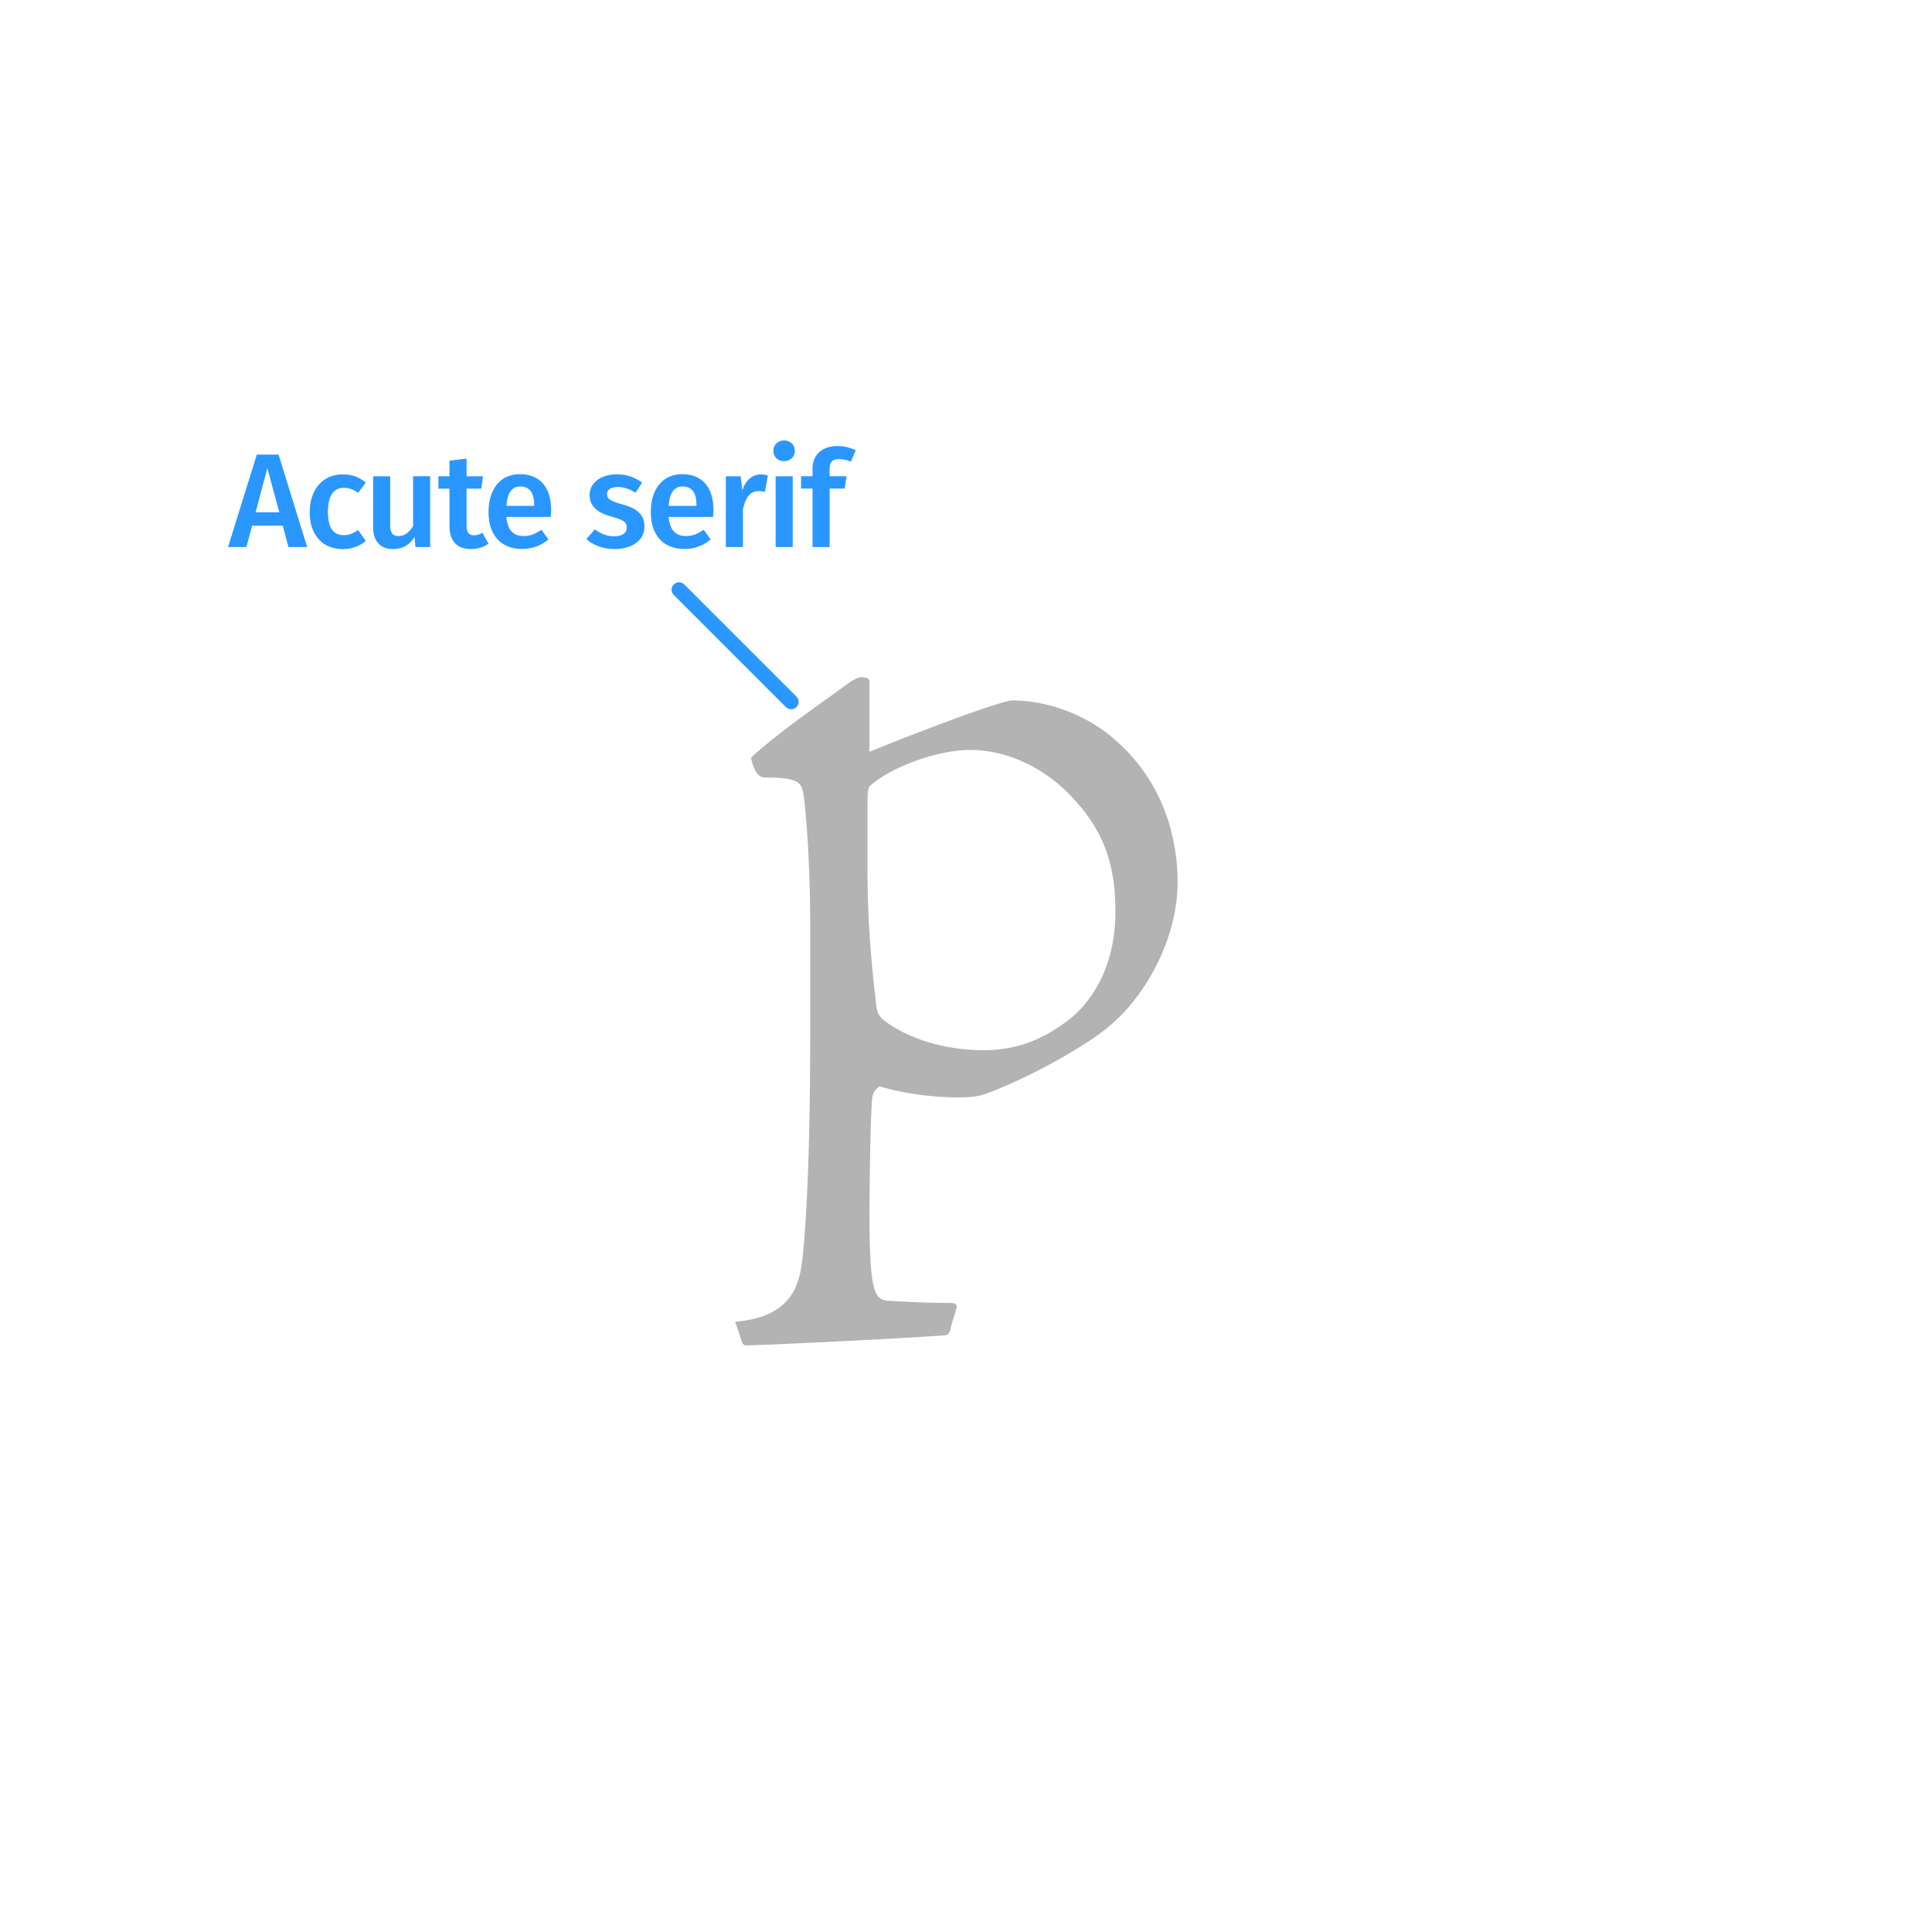
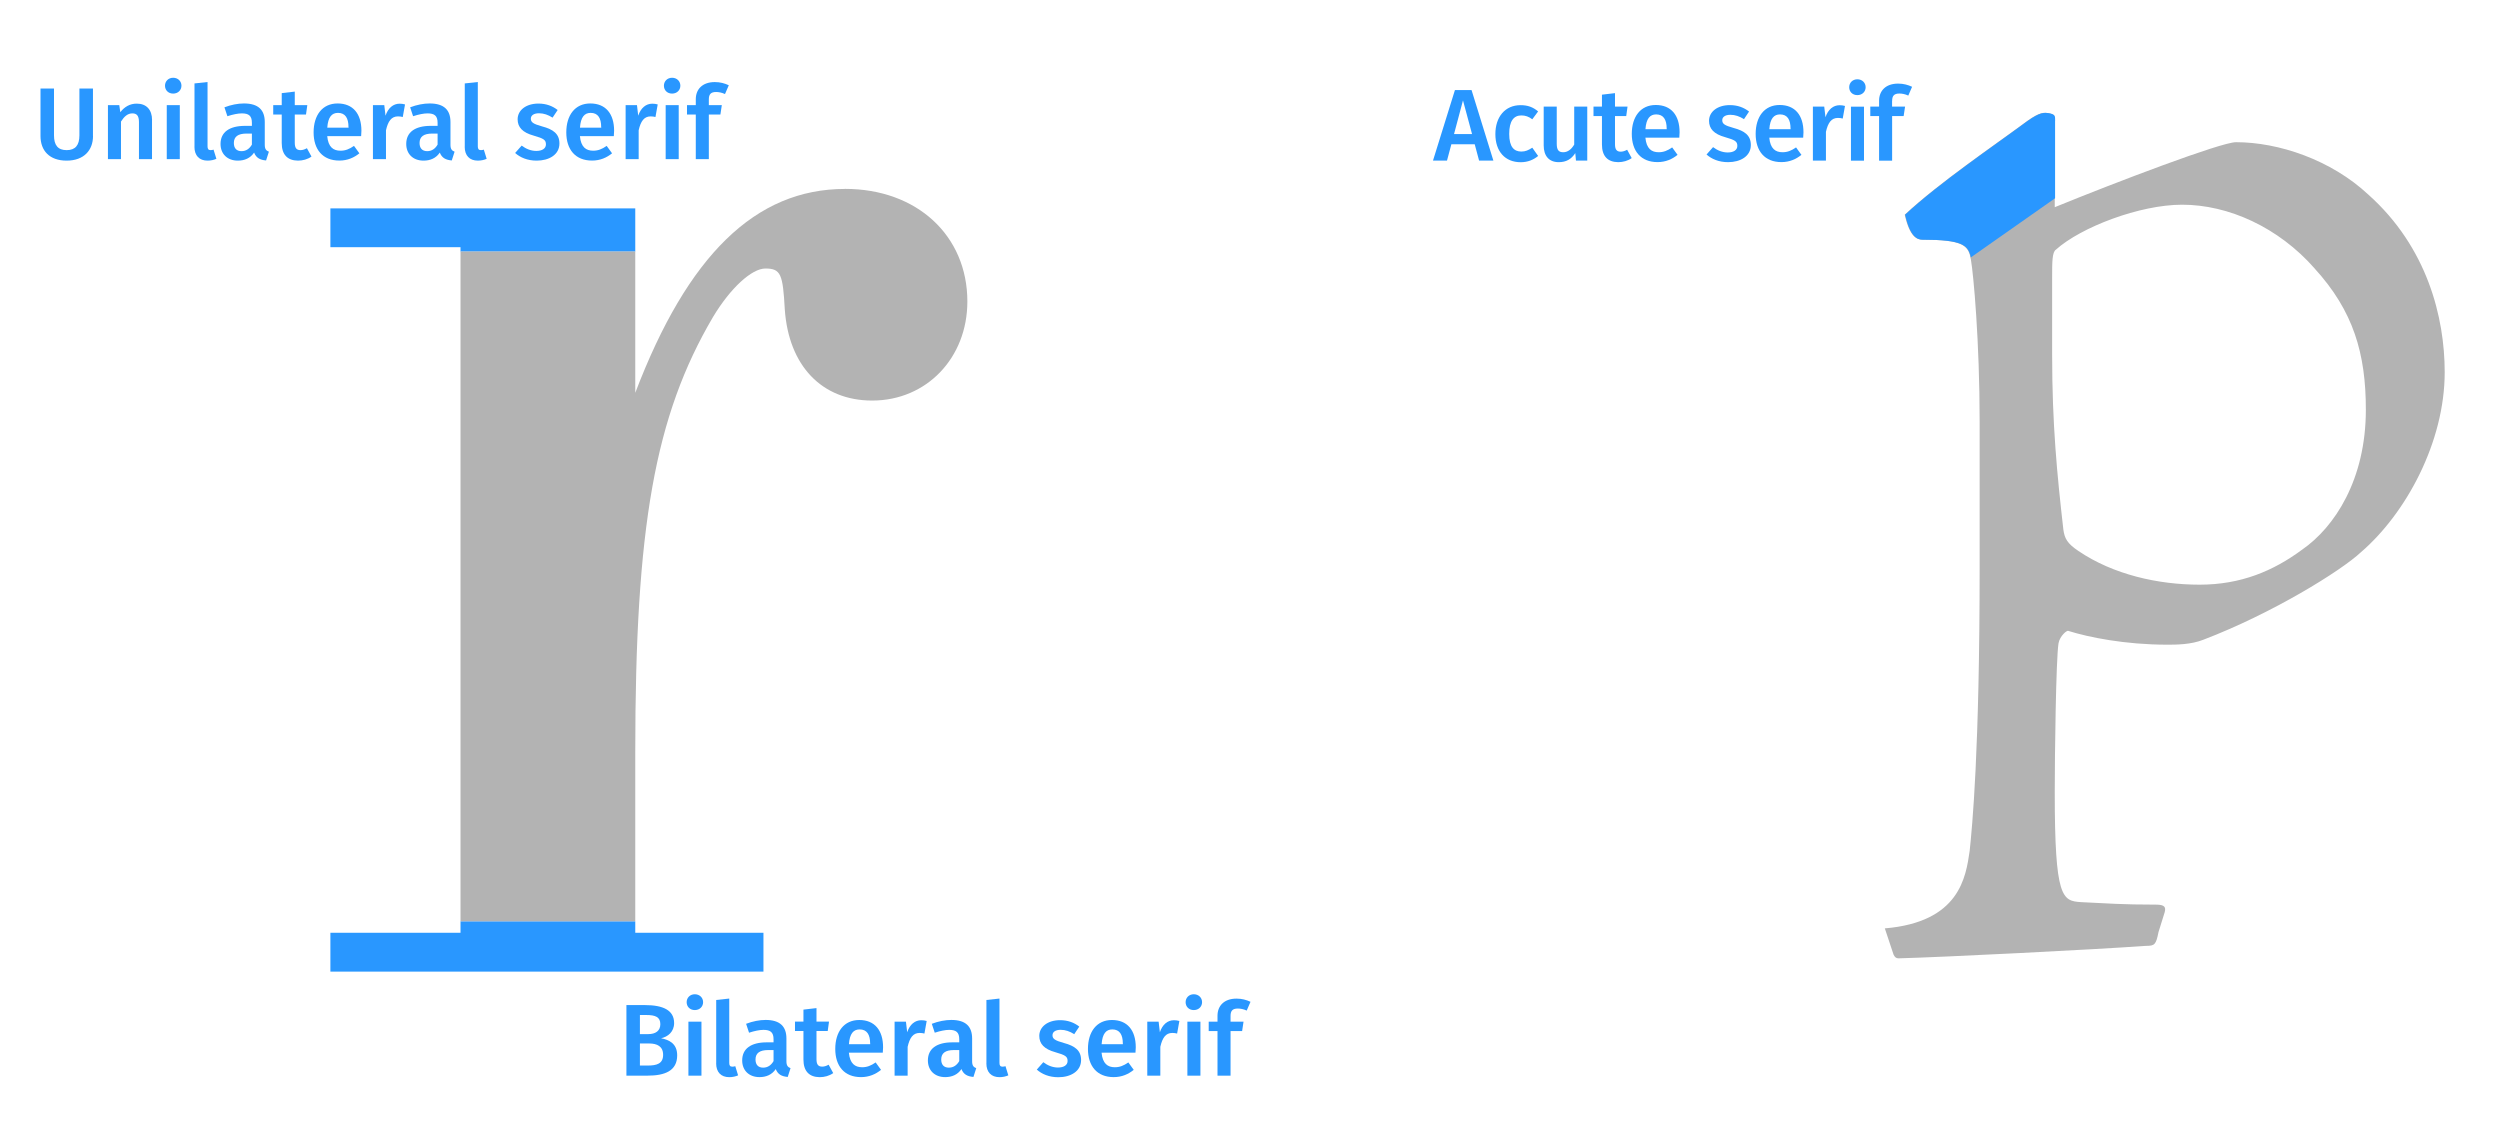
- <svg xmlns="http://www.w3.org/2000/svg" id="Layer_1" viewBox="0 0 260 260" width="260" height="260">
+ <svg xmlns="http://www.w3.org/2000/svg" id="Layer_1" viewBox="0 0 440.76 200">
  <defs>
-     <style>.cls-1{fill:#b3b3b3}.cls-2{fill:#2997ff}.cls-3{fill:none;stroke:#2997ff;stroke-linecap:round;stroke-linejoin:round;stroke-width:2px}</style>
+     <style>.cls-1{fill:#b3b3b3;}.cls-2{fill:#2997ff;}</style>
  </defs>
-   <path d="M98.93 177.88c7.98-.66 8.64-5.45 9.04-8.24.27-2.53 1.06-10.5 1.06-30.31v-15.29c0-8.64-.66-15.82-.93-17.28-.27-1.46-.66-2.13-5.18-2.13-.53 0-1.33-.27-1.86-2.66 3.72-3.46 9.44-7.31 13.03-9.97 1.33-.93 1.73-.93 2.39-.8.53.13.53.27.53.8v9.17c6.51-2.66 17.68-6.91 19.27-6.91 4.52 0 10.1 1.86 14.09 5.58 6.25 5.58 8.11 13.03 8.11 18.87 0 7.44-4.12 15.02-8.91 19.14-2.13 1.99-9.44 6.51-16.75 9.3-1.33.53-2.92.53-3.85.53-4.52 0-8.37-.8-10.5-1.46-.13-.13-.93.53-1.06 1.33-.27 1.73-.4 11.83-.4 15.82 0 11.3.8 11.56 2.79 11.7 2.79.13 4.39.27 7.98.27.93 0 1.06.27.93.8l-.66 2.13c-.27 1.33-.4 1.46-1.33 1.46-5.58.4-21.4 1.2-26.32 1.33-.27 0-.4-.13-.53-.4l-.93-2.79zm45.72-70.18c-3.85-4.39-9.17-6.78-14.09-6.78-4.52 0-10.77 2.39-13.42 4.79-.4.27-.4 1.33-.4 2.92v8.24c0 7.44.53 12.76 1.2 18.61.13.93.4 1.46 1.6 2.26 3.72 2.53 8.51 3.59 12.89 3.59s7.84-1.46 10.9-3.72c3.46-2.39 6.78-7.44 6.78-14.89 0-5.98-1.33-10.5-5.45-15.02z" class="cls-1" />
-   <path d="M38.05 70.74h-4.12l-.77 2.88h-2.47l3.87-12.44h2.93l3.85 12.44h-2.52l-.77-2.88zm-.47-1.8L35.98 63l-1.58 5.94h3.19zm11.65-4l-1.03 1.39c-.63-.47-1.21-.68-1.93-.68-1.33 0-2.14.97-2.14 3.26s.85 3.11 2.14 3.11c.72 0 1.22-.23 1.93-.68l1.03 1.46c-.86.7-1.85 1.1-3.08 1.1-2.75 0-4.47-1.91-4.47-4.95s1.71-5.11 4.45-5.11c1.24 0 2.2.34 3.1 1.12zm8.68 8.68h-2l-.13-1.33c-.7 1.08-1.6 1.6-2.92 1.6-1.73 0-2.65-1.12-2.65-2.95V64.1h2.3v6.55c0 1.12.36 1.49 1.15 1.49s1.44-.52 1.93-1.35v-6.7h2.3v9.52zm7.83-.45c-.68.49-1.55.72-2.39.72-1.87-.02-2.86-1.08-2.86-3.11v-5.02H59V64.1h1.49v-2.11l2.3-.27v2.38H65l-.23 1.66h-1.98v4.97c0 .94.31 1.31 1.01 1.31.36 0 .72-.11 1.13-.34l.81 1.48zm8.38-3.6h-5.98c.18 1.94 1.08 2.57 2.34 2.57.85 0 1.55-.27 2.38-.85l.95 1.31c-.94.76-2.09 1.28-3.53 1.28-2.95 0-4.54-1.96-4.54-4.97s1.53-5.1 4.23-5.1 4.2 1.8 4.2 4.81c0 .31-.04.68-.05.94zm-2.23-1.6c0-1.57-.56-2.5-1.85-2.5-1.08 0-1.76.72-1.89 2.61h3.75v-.11zm14.53-3.01l-.9 1.35c-.79-.5-1.55-.77-2.39-.77-.92 0-1.44.38-1.44.95 0 .63.38.92 2 1.37 1.94.52 3.04 1.31 3.04 3.01 0 1.98-1.84 3.02-4.02 3.02-1.64 0-2.92-.56-3.8-1.35l1.15-1.3c.74.56 1.62.94 2.59.94 1.03 0 1.69-.43 1.69-1.15 0-.79-.38-1.04-2.16-1.55-1.96-.54-2.83-1.48-2.83-2.88 0-1.58 1.46-2.77 3.67-2.77 1.37 0 2.48.43 3.38 1.13zm9.54 4.61h-5.98c.18 1.94 1.08 2.57 2.34 2.57.85 0 1.55-.27 2.38-.85l.95 1.31c-.94.76-2.09 1.28-3.53 1.28-2.95 0-4.54-1.96-4.54-4.97s1.53-5.1 4.23-5.1 4.2 1.8 4.2 4.81c0 .31-.04.68-.05.94zm-2.23-1.6c0-1.57-.56-2.5-1.85-2.5-1.08 0-1.76.72-1.89 2.61h3.75v-.11zm9.61-4l-.4 2.23c-.29-.07-.5-.11-.85-.11-1.15 0-1.75.85-2.11 2.45v5.08h-2.3V64.1h2l.22 1.87c.45-1.37 1.37-2.12 2.48-2.12.34 0 .65.04.95.13zm3.63-3.3c0 .77-.59 1.39-1.46 1.39s-1.44-.61-1.44-1.39.59-1.4 1.44-1.4 1.46.61 1.46 1.4zm-.29 12.95h-2.3V64.1h2.3v9.52zm4.96-10.54v1.01h2.29l-.25 1.66h-2.03v7.87h-2.3v-7.87h-1.55v-1.66h1.55v-1.04c0-1.73 1.15-3.02 3.35-3.02.95 0 1.73.22 2.47.56l-.67 1.55a3.71 3.71 0 0 0-1.57-.36c-.94 0-1.28.41-1.28 1.31z" class="cls-2" />
-   <path d="M91.38 79.36l15.09 15.09" class="cls-3" />
+   <g>
+     <path class="cls-2" d="M119.39,186.06c0,2.74-2.18,3.58-5.2,3.58h-3.75v-12.44h3.26c3.2,0,5.15,.9,5.15,3.17,0,1.55-1.12,2.43-2.3,2.68,1.42,.27,2.84,.94,2.84,3.01Zm-6.57-7.11v3.37h1.46c1.3,0,2.14-.58,2.14-1.75,0-1.26-.86-1.62-2.49-1.62h-1.12Zm4.09,7.02c0-1.49-1.06-2-2.45-2h-1.64v3.89h1.39c1.57,0,2.7-.32,2.7-1.89Z" />
+     <path class="cls-2" d="M123.96,176.69c0,.77-.59,1.39-1.46,1.39s-1.44-.61-1.44-1.39,.59-1.4,1.44-1.4,1.46,.61,1.46,1.4Zm-.29,12.95h-2.3v-9.52h2.3v9.52Z" />
+     <path class="cls-2" d="M126.27,187.46v-11.16l2.3-.25v11.34c0,.45,.14,.67,.54,.67,.2,0,.38-.04,.52-.09l.5,1.62c-.4,.18-.95,.32-1.55,.32-1.46,0-2.32-.88-2.32-2.45Z" />
+     <path class="cls-2" d="M139.37,188.34l-.49,1.53c-1.06-.09-1.75-.45-2.11-1.39-.68,1.01-1.71,1.42-2.86,1.42-1.89,0-3.06-1.21-3.06-2.94,0-2.07,1.55-3.19,4.32-3.19h1.21v-.54c0-1.24-.56-1.66-1.78-1.66-.65,0-1.57,.18-2.54,.5l-.52-1.57c1.17-.45,2.38-.68,3.44-.68,2.56,0,3.67,1.17,3.67,3.28v4c0,.77,.25,1.04,.72,1.22Zm-2.99-1.28v-1.93h-.95c-1.49,0-2.23,.54-2.23,1.66,0,.92,.47,1.44,1.35,1.44,.79,0,1.4-.41,1.84-1.17Z" />
+     <path class="cls-2" d="M146.9,189.19c-.68,.49-1.55,.72-2.39,.72-1.87-.02-2.86-1.08-2.86-3.12v-5.02h-1.49v-1.66h1.49v-2.11l2.3-.27v2.38h2.21l-.23,1.66h-1.98v4.97c0,.94,.31,1.31,1.01,1.31,.36,0,.72-.11,1.13-.34l.81,1.48Z" />
+     <path class="cls-2" d="M155.64,185.59h-5.98c.18,1.94,1.08,2.57,2.34,2.57,.85,0,1.55-.27,2.38-.85l.95,1.31c-.94,.76-2.09,1.28-3.53,1.28-2.95,0-4.54-1.96-4.54-4.97s1.53-5.1,4.23-5.1,4.2,1.8,4.2,4.81c0,.31-.04,.68-.05,.94Zm-2.23-1.6c0-1.57-.56-2.5-1.85-2.5-1.08,0-1.76,.72-1.89,2.61h3.75v-.11Z" />
+     <path class="cls-2" d="M163.38,179.99l-.4,2.23c-.29-.07-.5-.11-.85-.11-1.15,0-1.75,.85-2.11,2.45v5.08h-2.3v-9.52h2l.22,1.87c.45-1.37,1.37-2.12,2.48-2.12,.34,0,.65,.04,.95,.13Z" />
+     <path class="cls-2" d="M172.11,188.34l-.49,1.53c-1.06-.09-1.75-.45-2.11-1.39-.68,1.01-1.71,1.42-2.86,1.42-1.89,0-3.06-1.21-3.06-2.94,0-2.07,1.55-3.19,4.32-3.19h1.21v-.54c0-1.24-.56-1.66-1.78-1.66-.65,0-1.57,.18-2.54,.5l-.52-1.57c1.17-.45,2.38-.68,3.44-.68,2.56,0,3.67,1.17,3.67,3.28v4c0,.77,.25,1.04,.72,1.22Zm-2.99-1.28v-1.93h-.95c-1.49,0-2.23,.54-2.23,1.66,0,.92,.47,1.44,1.35,1.44,.79,0,1.4-.41,1.84-1.17Z" />
+     <path class="cls-2" d="M173.91,187.46v-11.16l2.3-.25v11.34c0,.45,.14,.67,.54,.67,.2,0,.38-.04,.52-.09l.5,1.62c-.4,.18-.95,.32-1.55,.32-1.46,0-2.32-.88-2.32-2.45Z" />
+     <path class="cls-2" d="M190.29,180.98l-.9,1.35c-.79-.5-1.55-.77-2.39-.77-.92,0-1.44,.38-1.44,.95,0,.63,.38,.92,2,1.37,1.94,.52,3.04,1.31,3.04,3.01,0,1.98-1.84,3.03-4.01,3.03-1.64,0-2.92-.56-3.8-1.35l1.15-1.3c.74,.56,1.62,.94,2.59,.94,1.03,0,1.69-.43,1.69-1.15,0-.79-.38-1.04-2.16-1.55-1.96-.54-2.83-1.48-2.83-2.88,0-1.58,1.46-2.77,3.67-2.77,1.37,0,2.48,.43,3.38,1.13Z" />
+     <path class="cls-2" d="M200.19,185.59h-5.98c.18,1.94,1.08,2.57,2.34,2.57,.85,0,1.55-.27,2.38-.85l.95,1.31c-.94,.76-2.09,1.28-3.53,1.28-2.95,0-4.54-1.96-4.54-4.97s1.53-5.1,4.23-5.1,4.2,1.8,4.2,4.81c0,.31-.04,.68-.05,.94Zm-2.23-1.6c0-1.57-.56-2.5-1.85-2.5-1.08,0-1.76,.72-1.89,2.61h3.75v-.11Z" />
+     <path class="cls-2" d="M207.93,179.99l-.4,2.23c-.29-.07-.5-.11-.85-.11-1.15,0-1.75,.85-2.11,2.45v5.08h-2.3v-9.52h2l.22,1.87c.45-1.37,1.37-2.12,2.48-2.12,.34,0,.65,.04,.95,.13Z" />
+     <path class="cls-2" d="M211.93,176.69c0,.77-.59,1.39-1.46,1.39s-1.44-.61-1.44-1.39,.59-1.4,1.44-1.4,1.46,.61,1.46,1.4Zm-.29,12.95h-2.3v-9.52h2.3v9.52Z" />
+     <path class="cls-2" d="M216.95,179.11v1.01h2.29l-.25,1.66h-2.04v7.87h-2.3v-7.87h-1.55v-1.66h1.55v-1.04c0-1.73,1.15-3.02,3.35-3.02,.95,0,1.73,.22,2.47,.56l-.67,1.55c-.58-.27-1.12-.36-1.57-.36-.94,0-1.28,.41-1.28,1.31Z" />
+   </g>
+   <g>
+     <path class="cls-2" d="M16.4,23.98c0,2.5-1.6,4.34-4.65,4.34s-4.61-1.78-4.61-4.34V15.61h2.38v8.25c0,1.75,.7,2.61,2.23,2.61s2.25-.86,2.25-2.61V15.61h2.39v8.37Z" />
+     <path class="cls-2" d="M26.8,21.16v6.9h-2.3v-6.54c0-1.19-.45-1.53-1.17-1.53-.83,0-1.44,.56-2,1.44v6.63h-2.3v-9.52h2l.18,1.24c.74-.95,1.69-1.51,2.9-1.51,1.71,0,2.7,1.08,2.7,2.9Z" />
+     <path class="cls-2" d="M31.99,15.11c0,.77-.59,1.39-1.46,1.39s-1.44-.61-1.44-1.39,.59-1.4,1.44-1.4,1.46,.61,1.46,1.4Zm-.29,12.95h-2.3v-9.52h2.3v9.52Z" />
+     <path class="cls-2" d="M34.29,25.87V14.71l2.3-.25v11.34c0,.45,.14,.67,.54,.67,.2,0,.38-.04,.52-.09l.5,1.62c-.4,.18-.95,.32-1.55,.32-1.46,0-2.32-.88-2.32-2.45Z" />
+     <path class="cls-2" d="M47.4,26.76l-.49,1.53c-1.06-.09-1.75-.45-2.11-1.39-.68,1.01-1.71,1.42-2.86,1.42-1.89,0-3.06-1.21-3.06-2.94,0-2.07,1.55-3.19,4.32-3.19h1.21v-.54c0-1.24-.56-1.66-1.78-1.66-.65,0-1.57,.18-2.54,.5l-.52-1.57c1.17-.45,2.38-.68,3.44-.68,2.56,0,3.67,1.17,3.67,3.28v4c0,.77,.25,1.04,.72,1.22Zm-2.99-1.28v-1.93h-.95c-1.49,0-2.23,.54-2.23,1.66,0,.92,.47,1.44,1.35,1.44,.79,0,1.4-.41,1.84-1.17Z" />
+     <path class="cls-2" d="M54.92,27.6c-.68,.49-1.55,.72-2.39,.72-1.87-.02-2.86-1.08-2.86-3.11v-5.02h-1.5v-1.66h1.5v-2.11l2.3-.27v2.38h2.21l-.23,1.66h-1.98v4.97c0,.94,.31,1.31,1.01,1.31,.36,0,.72-.11,1.13-.34l.81,1.48Z" />
+     <path class="cls-2" d="M63.67,24h-5.98c.18,1.94,1.08,2.57,2.34,2.57,.85,0,1.55-.27,2.38-.85l.95,1.31c-.94,.76-2.09,1.28-3.53,1.28-2.95,0-4.54-1.96-4.54-4.97s1.53-5.1,4.23-5.1,4.2,1.8,4.2,4.81c0,.31-.04,.68-.05,.94Zm-2.23-1.6c0-1.57-.56-2.5-1.85-2.5-1.08,0-1.76,.72-1.89,2.61h3.75v-.11Z" />
+     <path class="cls-2" d="M71.41,18.4l-.4,2.23c-.29-.07-.5-.11-.85-.11-1.15,0-1.75,.85-2.11,2.45v5.08h-2.3v-9.52h2l.22,1.87c.45-1.37,1.37-2.12,2.48-2.12,.34,0,.65,.04,.95,.13Z" />
+     <path class="cls-2" d="M80.14,26.76l-.49,1.53c-1.06-.09-1.75-.45-2.11-1.39-.68,1.01-1.71,1.42-2.86,1.42-1.89,0-3.06-1.21-3.06-2.94,0-2.07,1.55-3.19,4.32-3.19h1.21v-.54c0-1.24-.56-1.66-1.78-1.66-.65,0-1.57,.18-2.54,.5l-.52-1.57c1.17-.45,2.38-.68,3.44-.68,2.56,0,3.67,1.17,3.67,3.28v4c0,.77,.25,1.04,.72,1.22Zm-2.99-1.28v-1.93h-.95c-1.49,0-2.23,.54-2.23,1.66,0,.92,.47,1.44,1.35,1.44,.79,0,1.4-.41,1.84-1.17Z" />
+     <path class="cls-2" d="M81.94,25.87V14.71l2.3-.25v11.34c0,.45,.14,.67,.54,.67,.2,0,.38-.04,.52-.09l.5,1.62c-.4,.18-.95,.32-1.55,.32-1.46,0-2.32-.88-2.32-2.45Z" />
+     <path class="cls-2" d="M98.32,19.39l-.9,1.35c-.79-.5-1.55-.77-2.39-.77-.92,0-1.44,.38-1.44,.95,0,.63,.38,.92,2,1.37,1.95,.52,3.04,1.31,3.04,3.01,0,1.98-1.84,3.02-4.01,3.02-1.64,0-2.92-.56-3.8-1.35l1.15-1.3c.74,.56,1.62,.94,2.59,.94,1.03,0,1.69-.43,1.69-1.15,0-.79-.38-1.04-2.16-1.55-1.96-.54-2.83-1.48-2.83-2.88,0-1.58,1.46-2.77,3.67-2.77,1.37,0,2.48,.43,3.38,1.13Z" />
+     <path class="cls-2" d="M108.22,24h-5.98c.18,1.94,1.08,2.57,2.34,2.57,.85,0,1.55-.27,2.38-.85l.95,1.31c-.94,.76-2.09,1.28-3.53,1.28-2.95,0-4.54-1.96-4.54-4.97s1.53-5.1,4.23-5.1,4.2,1.8,4.2,4.81c0,.31-.04,.68-.05,.94Zm-2.23-1.6c0-1.57-.56-2.5-1.85-2.5-1.08,0-1.76,.72-1.89,2.61h3.75v-.11Z" />
+     <path class="cls-2" d="M115.96,18.4l-.4,2.23c-.29-.07-.5-.11-.85-.11-1.15,0-1.75,.85-2.11,2.45v5.08h-2.3v-9.52h2l.22,1.87c.45-1.37,1.37-2.12,2.48-2.12,.34,0,.65,.04,.95,.13Z" />
+     <path class="cls-2" d="M119.95,15.11c0,.77-.59,1.39-1.46,1.39s-1.44-.61-1.44-1.39,.59-1.4,1.44-1.4,1.46,.61,1.46,1.4Zm-.29,12.95h-2.3v-9.52h2.3v9.52Z" />
+     <path class="cls-2" d="M124.97,17.52v1.01h2.29l-.25,1.66h-2.04v7.87h-2.3v-7.87h-1.55v-1.66h1.55v-1.04c0-1.73,1.15-3.02,3.35-3.02,.95,0,1.73,.22,2.47,.56l-.67,1.55c-.58-.27-1.12-.36-1.57-.36-.94,0-1.28,.41-1.28,1.31Z" />
+   </g>
+   <path class="cls-1" d="M332.27,163.68c13.22-1.1,14.32-9.04,14.99-13.66,.44-4.19,1.76-17.41,1.76-50.24v-25.34c0-14.32-1.1-26.22-1.54-28.65-.44-2.42-1.1-3.53-8.59-3.53-.88,0-2.2-.44-3.08-4.41,6.17-5.73,15.65-12.12,21.6-16.53,2.2-1.54,2.87-1.54,3.97-1.32,.88,.22,.88,.44,.88,1.32v15.21c10.8-4.41,29.31-11.46,31.95-11.46,7.49,0,16.75,3.08,23.36,9.26,10.36,9.26,13.44,21.6,13.44,31.29,0,12.34-6.83,24.9-14.76,31.73-3.53,3.31-15.65,10.8-27.77,15.43-2.2,.88-4.85,.88-6.39,.88-7.49,0-13.88-1.32-17.41-2.42-.22-.22-1.54,.88-1.76,2.2-.44,2.87-.66,19.61-.66,26.22,0,18.73,1.32,19.17,4.63,19.39,4.63,.22,7.27,.44,13.22,.44,1.54,0,1.76,.44,1.54,1.32l-1.1,3.53c-.44,2.2-.66,2.42-2.2,2.42-9.25,.66-35.48,1.98-43.63,2.2-.44,0-.66-.22-.88-.66l-1.54-4.63Zm75.81-116.35c-6.39-7.27-15.21-11.24-23.36-11.24-7.49,0-17.85,3.97-22.26,7.93-.66,.44-.66,2.2-.66,4.85v13.66c0,12.34,.88,21.16,1.98,30.85,.22,1.54,.66,2.42,2.64,3.75,6.17,4.19,14.1,5.95,21.38,5.95s13-2.42,18.07-6.17c5.73-3.97,11.24-12.34,11.24-24.68,0-9.92-2.2-17.41-9.04-24.9Z" />
+   <g>
+     <path class="cls-2" d="M260,25.44h-4.12l-.77,2.88h-2.47l3.87-12.44h2.93l3.85,12.44h-2.52l-.77-2.88Zm-.47-1.8l-1.6-5.94-1.58,5.94h3.19Z" />
+     <path class="cls-2" d="M271.18,19.64l-1.03,1.39c-.63-.47-1.21-.68-1.93-.68-1.33,0-2.14,.97-2.14,3.26s.85,3.11,2.14,3.11c.72,0,1.22-.23,1.93-.68l1.03,1.46c-.86,.7-1.85,1.1-3.08,1.1-2.75,0-4.46-1.91-4.46-4.95s1.71-5.11,4.45-5.11c1.24,0,2.2,.34,3.1,1.12Z" />
+     <path class="cls-2" d="M279.85,28.32h-2l-.12-1.33c-.7,1.08-1.6,1.6-2.92,1.6-1.73,0-2.65-1.12-2.65-2.95v-6.84h2.3v6.55c0,1.12,.36,1.49,1.15,1.49s1.44-.52,1.93-1.35v-6.7h2.3v9.52Z" />
+     <path class="cls-2" d="M287.68,27.87c-.68,.49-1.55,.72-2.39,.72-1.87-.02-2.86-1.08-2.86-3.11v-5.02h-1.49v-1.66h1.49v-2.11l2.3-.27v2.38h2.21l-.23,1.66h-1.98v4.97c0,.94,.31,1.31,1.01,1.31,.36,0,.72-.11,1.13-.34l.81,1.48Z" />
+     <path class="cls-2" d="M296.07,24.27h-5.98c.18,1.94,1.08,2.57,2.34,2.57,.85,0,1.55-.27,2.38-.85l.95,1.31c-.94,.76-2.09,1.28-3.53,1.28-2.95,0-4.54-1.96-4.54-4.97s1.53-5.1,4.23-5.1,4.2,1.8,4.2,4.81c0,.31-.04,.68-.05,.94Zm-2.23-1.6c0-1.57-.56-2.5-1.85-2.5-1.08,0-1.76,.72-1.89,2.61h3.75v-.11Z" />
+     <path class="cls-2" d="M308.37,19.66l-.9,1.35c-.79-.5-1.55-.77-2.39-.77-.92,0-1.44,.38-1.44,.95,0,.63,.38,.92,2,1.37,1.95,.52,3.04,1.31,3.04,3.01,0,1.98-1.84,3.02-4.01,3.02-1.64,0-2.92-.56-3.8-1.35l1.15-1.3c.74,.56,1.62,.94,2.59,.94,1.03,0,1.69-.43,1.69-1.15,0-.79-.38-1.04-2.16-1.55-1.96-.54-2.83-1.48-2.83-2.88,0-1.58,1.46-2.77,3.67-2.77,1.37,0,2.48,.43,3.38,1.13Z" />
+     <path class="cls-2" d="M317.91,24.27h-5.98c.18,1.94,1.08,2.57,2.34,2.57,.85,0,1.55-.27,2.38-.85l.95,1.31c-.94,.76-2.09,1.28-3.53,1.28-2.95,0-4.54-1.96-4.54-4.97s1.53-5.1,4.23-5.1,4.2,1.8,4.2,4.81c0,.31-.04,.68-.05,.94Zm-2.23-1.6c0-1.57-.56-2.5-1.85-2.5-1.08,0-1.76,.72-1.89,2.61h3.75v-.11Z" />
+     <path class="cls-2" d="M325.28,18.67l-.4,2.23c-.29-.07-.5-.11-.85-.11-1.15,0-1.75,.85-2.11,2.45v5.08h-2.3v-9.52h2l.22,1.87c.45-1.37,1.37-2.12,2.49-2.12,.34,0,.65,.04,.95,.13Z" />
+     <path class="cls-2" d="M328.92,15.38c0,.77-.59,1.39-1.46,1.39s-1.44-.61-1.44-1.39,.59-1.4,1.44-1.4,1.46,.61,1.46,1.4Zm-.29,12.95h-2.3v-9.52h2.3v9.52Z" />
+     <path class="cls-2" d="M333.58,17.79v1.01h2.29l-.25,1.66h-2.03v7.87h-2.3v-7.87h-1.55v-1.66h1.55v-1.04c0-1.73,1.15-3.02,3.35-3.02,.96,0,1.73,.22,2.47,.56l-.67,1.55c-.58-.27-1.12-.36-1.57-.36-.94,0-1.28,.41-1.28,1.31Z" />
+   </g>
+   <g>
+     <polygon class="cls-2" points="112 36.74 58.25 36.74 58.25 43.58 81.19 43.58 81.19 44.36 112 44.36 112 36.74" />
+     <polygon class="cls-2" points="81.19 164.45 58.25 164.45 58.25 171.3 134.6 171.3 134.6 164.45 112 164.45 112 162.43 81.19 162.43 81.19 164.45" />
+     <path class="cls-1" d="M148.98,33.31c-15.75,0-27.73,11.64-36.98,35.95v-24.91h-30.81v118.07h30.81v-29.82c0-39.72,3.43-59.23,13.7-76.7,3.08-5.14,6.85-8.56,9.24-8.56,2.74,0,3.08,1.03,3.42,7.19,.68,9.93,6.51,16.09,15.41,16.09,9.59,0,16.78-7.53,16.78-17.46,0-11.64-8.9-19.86-21.57-19.86Z" />
+   </g>
+   <path class="cls-2" d="M362.33,21.32c0-.88,0-1.1-.88-1.32-1.1-.22-1.76-.22-3.97,1.32-5.95,4.41-15.43,10.8-21.6,16.53,.88,3.97,2.2,4.41,3.08,4.41,7.06,0,8.05,.98,8.51,3.12l14.85-10.43v-13.62Z" />
</svg>
